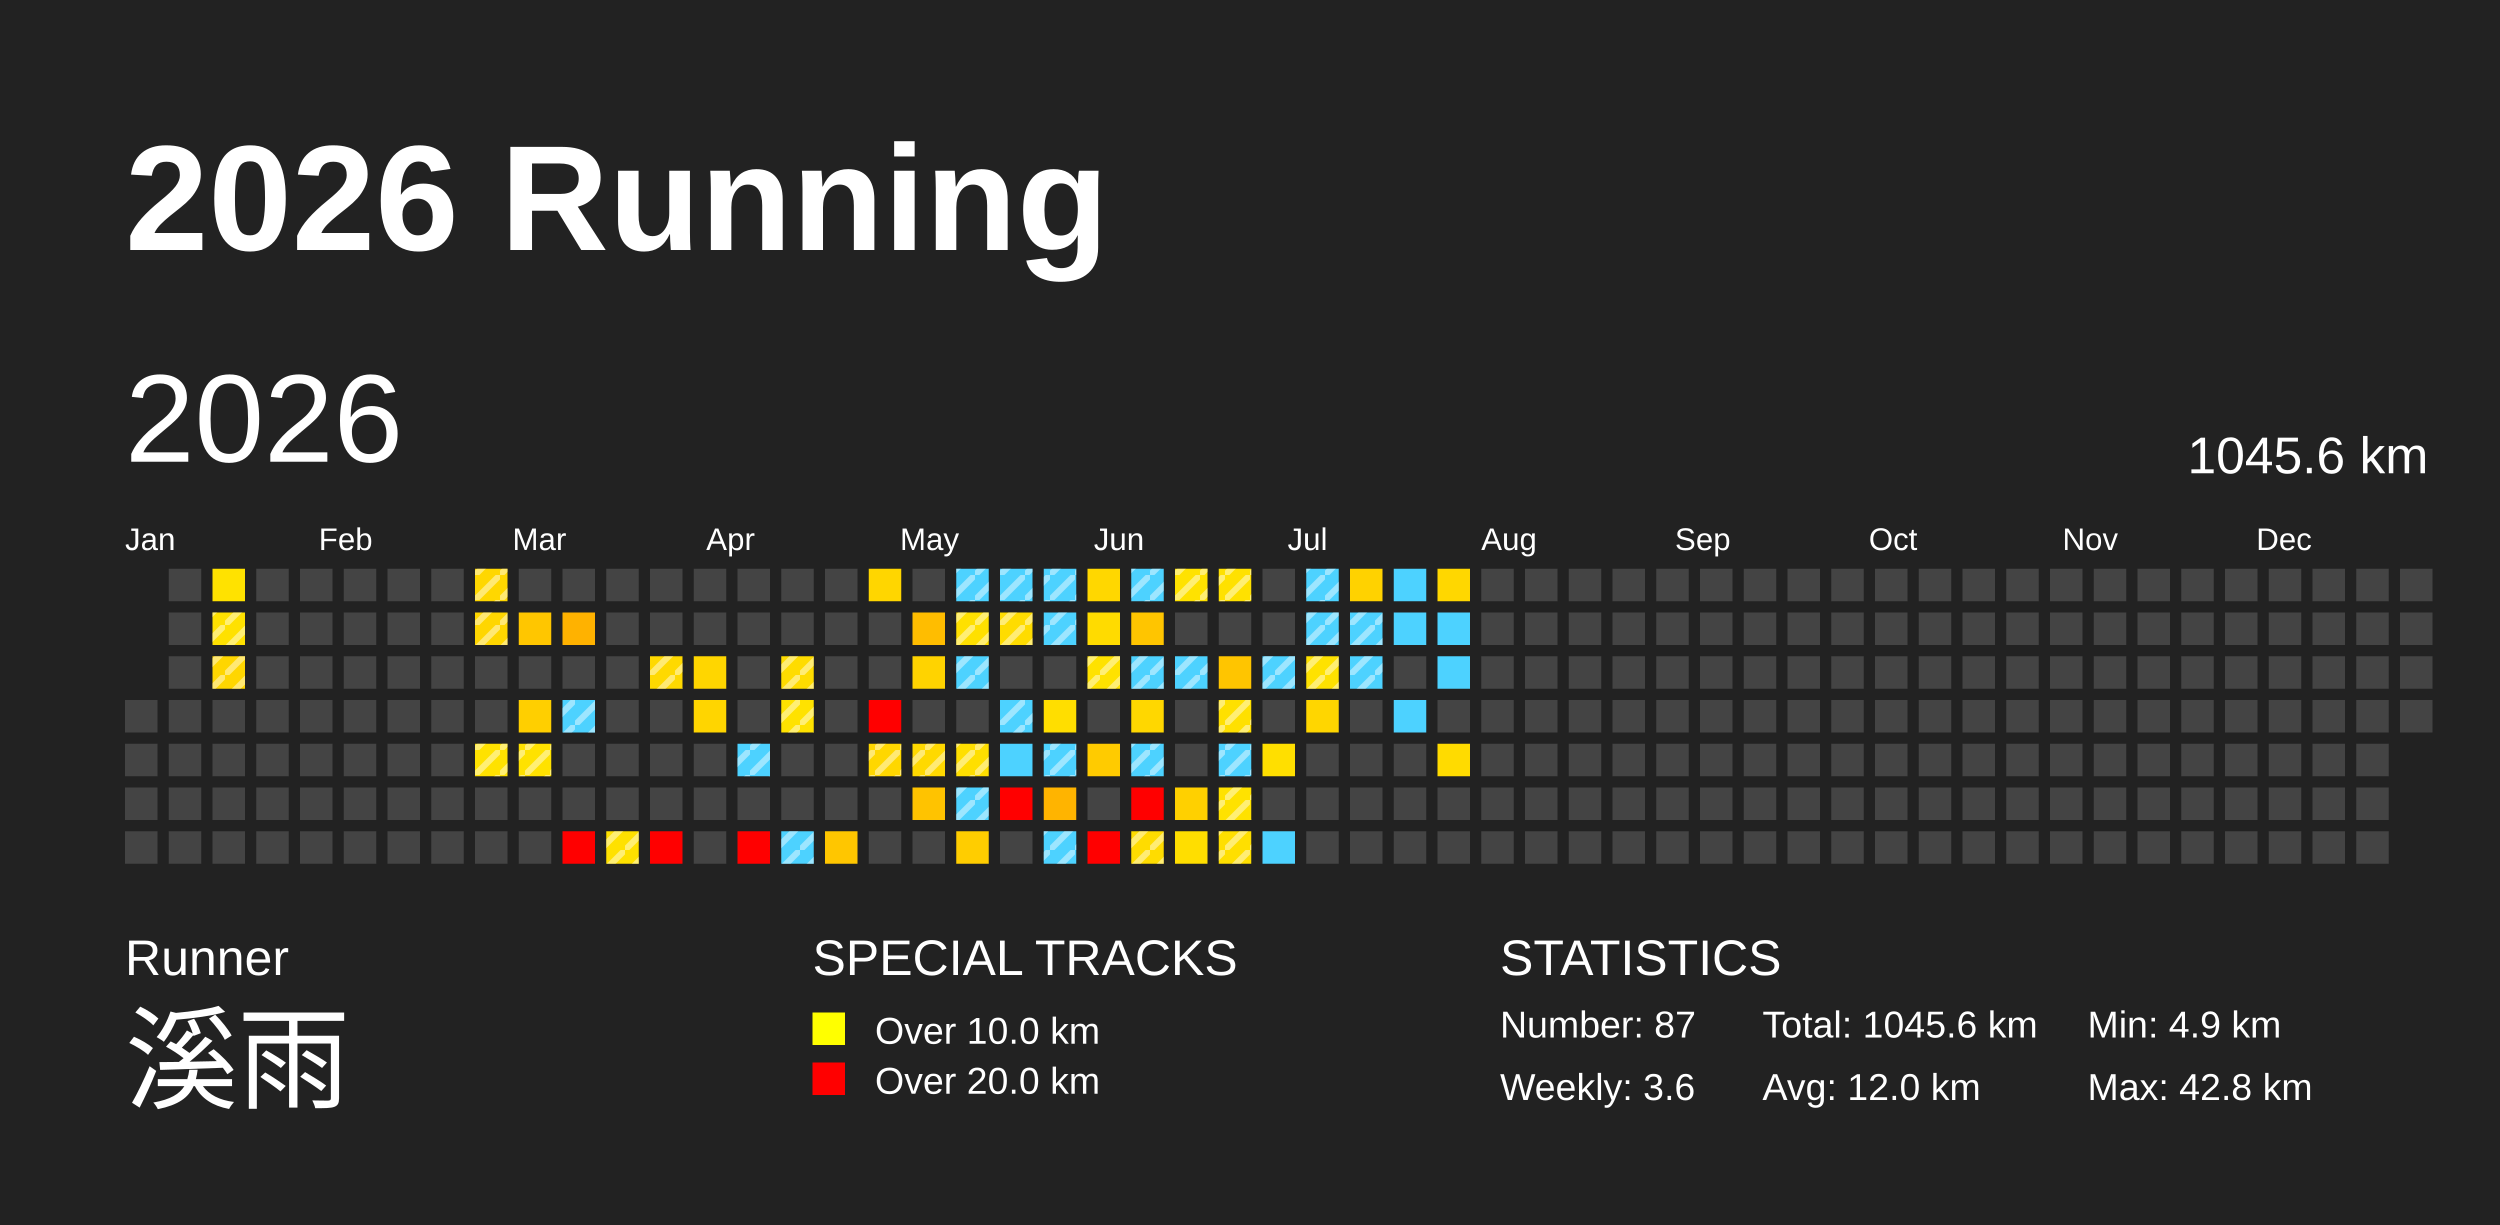
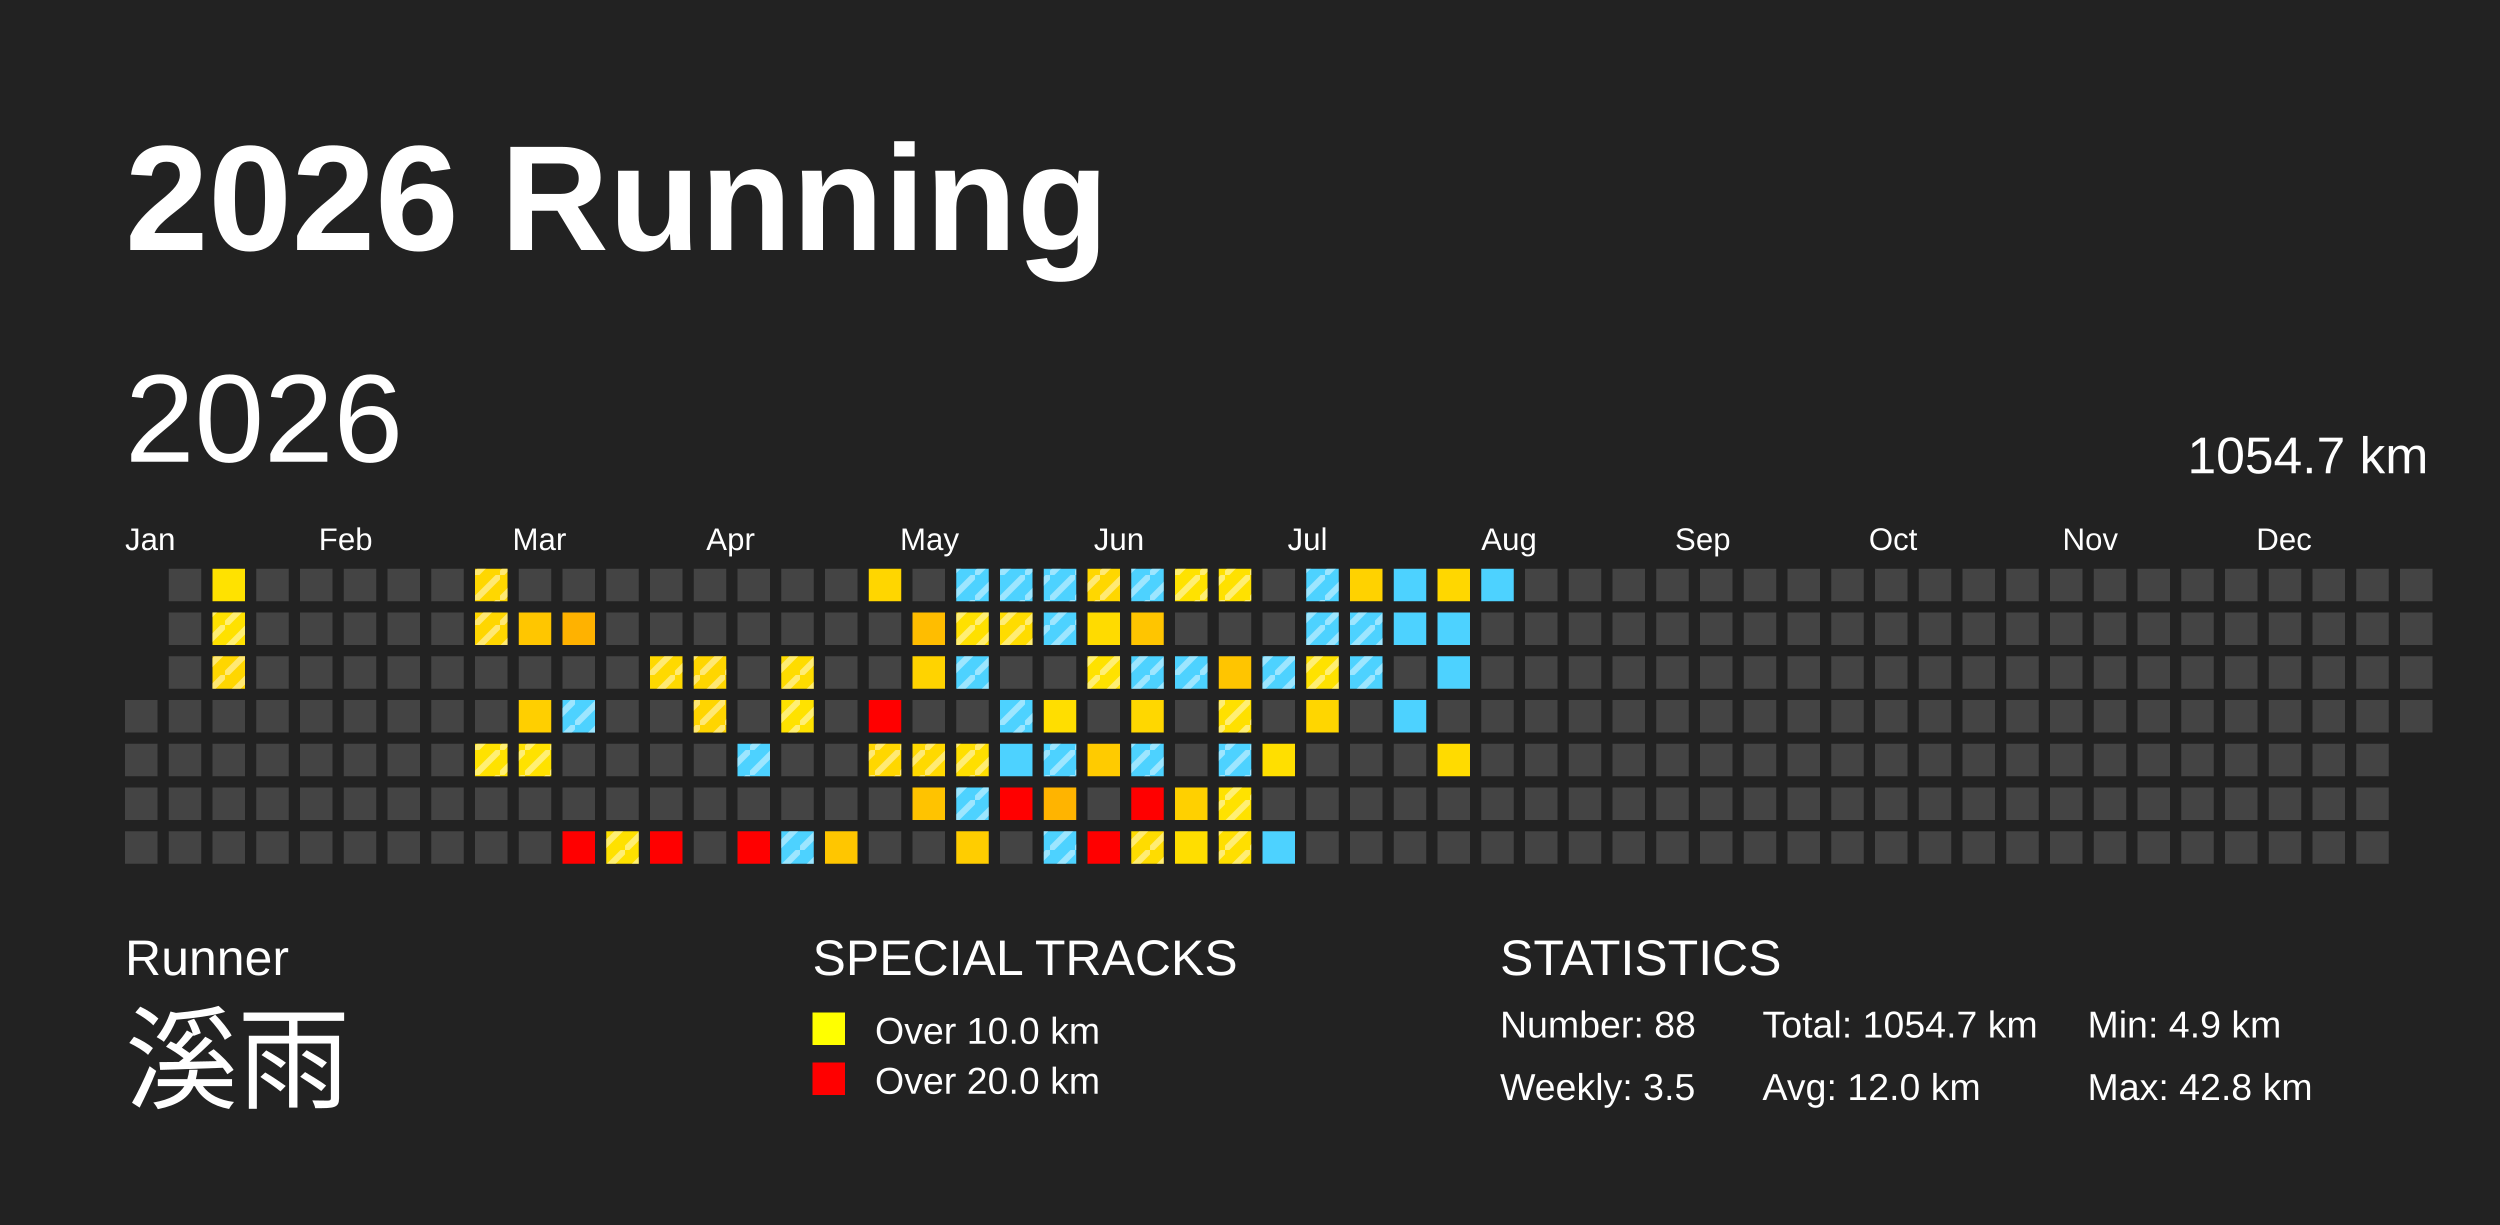
<svg xmlns="http://www.w3.org/2000/svg" baseProfile="full" height="98mm" version="1.1" viewBox="0,0,200,98" width="200mm">
  <defs>
    <pattern height="2" id="indoor-stripe" patternUnits="userSpaceOnUse" width="2">
      <line stroke="white" stroke-opacity="0.45" stroke-width="0.5" x1="0" x2="2" y1="2" y2="0" />
    </pattern>
  </defs>
  <rect fill="#222222" height="98" width="200" x="0" y="0" />
  <text fill="#FFFFFF" style="font-size:12px; font-family:Arial; font-weight:bold;" x="10" y="20">2026 Running</text>
  <text fill="#FFFFFF" style="font-size:4px; font-family:Arial" x="10" y="78">Runner</text>
  <text fill="#FFFFFF" style="font-size:9px; font-family:Arial" x="10" y="88">溪雨</text>
  <text fill="#FFFFFF" style="font-size:4px; font-family:Arial" x="65" y="78">SPECIAL TRACKS</text>
  <rect fill="yellow" height="2.6" width="2.6" x="65" y="81" />
  <text fill="#FFFFFF" style="font-size:3px; font-family:Arial" x="70" y="83.5">Over 10.0 km</text>
  <rect fill="red" height="2.6" width="2.6" x="65" y="85" />
  <text fill="#FFFFFF" style="font-size:3px; font-family:Arial" x="70" y="87.5">Over 20.0 km</text>
  <text fill="#FFFFFF" style="font-size:4px; font-family:Arial" x="120" y="78">STATISTICS</text>
-   <text fill="#FFFFFF" style="font-size:3px; font-family:Arial" x="120" y="83">Number: 87</text>
-   <text fill="#FFFFFF" style="font-size:3px; font-family:Arial" x="120" y="88">Weekly: 3.6</text>
-   <text fill="#FFFFFF" style="font-size:3px; font-family:Arial" x="141" y="83">Total: 1045.6 km</text>
+   <text fill="#FFFFFF" style="font-size:3px; font-family:Arial" x="120" y="83">Number: 88</text>
+   <text fill="#FFFFFF" style="font-size:3px; font-family:Arial" x="120" y="88">Weekly: 3.5</text>
+   <text fill="#FFFFFF" style="font-size:3px; font-family:Arial" x="141" y="83">Total: 1054.7 km</text>
  <text fill="#FFFFFF" style="font-size:3px; font-family:Arial" x="141" y="88">Avg: 12.0 km</text>
  <text fill="#FFFFFF" style="font-size:3px; font-family:Arial" x="167" y="83">Min: 4.9 km</text>
  <text fill="#FFFFFF" style="font-size:3px; font-family:Arial" x="167" y="88">Max: 42.8 km</text>
  <text dominant-baseline="hanging" fill="#FFFFFF" style="font-size:10.0px; font-family:Arial;" x="10" y="30">2026</text>
-   <text dominant-baseline="hanging" fill="#FFFFFF" style="font-size:4.125px; font-family:Arial;" x="175" y="35">1045.6 km</text>
+   <text dominant-baseline="hanging" fill="#FFFFFF" style="font-size:4.125px; font-family:Arial;" x="175" y="35">1054.7 km</text>
  <text fill="#FFFFFF" style="font-size:2.5px; font-family:Arial" x="10.0" y="44">Jan</text>
  <text fill="#FFFFFF" style="font-size:2.5px; font-family:Arial" x="25.5" y="44">Feb</text>
  <text fill="#FFFFFF" style="font-size:2.5px; font-family:Arial" x="41.0" y="44">Mar</text>
  <text fill="#FFFFFF" style="font-size:2.5px; font-family:Arial" x="56.5" y="44">Apr</text>
  <text fill="#FFFFFF" style="font-size:2.5px; font-family:Arial" x="72.0" y="44">May</text>
  <text fill="#FFFFFF" style="font-size:2.5px; font-family:Arial" x="87.5" y="44">Jun</text>
  <text fill="#FFFFFF" style="font-size:2.5px; font-family:Arial" x="103.0" y="44">Jul</text>
  <text fill="#FFFFFF" style="font-size:2.5px; font-family:Arial" x="118.5" y="44">Aug</text>
  <text fill="#FFFFFF" style="font-size:2.5px; font-family:Arial" x="134.0" y="44">Sep</text>
  <text fill="#FFFFFF" style="font-size:2.5px; font-family:Arial" x="149.5" y="44">Oct</text>
  <text fill="#FFFFFF" style="font-size:2.5px; font-family:Arial" x="165.0" y="44">Nov</text>
  <text fill="#FFFFFF" style="font-size:2.5px; font-family:Arial" x="180.5" y="44">Dec</text>
  <rect fill="#444444" height="2.6" width="2.6" x="10.0" y="56.0" />
  <rect fill="#444444" height="2.6" width="2.6" x="10.0" y="59.5" />
  <rect fill="#444444" height="2.6" width="2.6" x="10.0" y="63.0" />
  <rect fill="#444444" height="2.6" width="2.6" x="10.0" y="66.5" />
  <rect fill="#444444" height="2.6" width="2.6" x="13.5" y="45.5" />
  <rect fill="#444444" height="2.6" width="2.6" x="13.5" y="49.0" />
  <rect fill="#444444" height="2.6" width="2.6" x="13.5" y="52.5" />
  <rect fill="#444444" height="2.6" width="2.6" x="13.5" y="56.0" />
  <rect fill="#444444" height="2.6" width="2.6" x="13.5" y="59.5" />
  <rect fill="#444444" height="2.6" width="2.6" x="13.5" y="63.0" />
  <rect fill="#444444" height="2.6" width="2.6" x="13.5" y="66.5" />
  <rect fill="#ffe200" height="2.6" width="2.6" x="17.0" y="45.5" />
  <rect fill="#ffe100" height="2.6" width="2.6" x="17.0" y="49.0" />
  <rect fill="url(#indoor-stripe)" height="2.6" style="pointer-events: none;" width="2.6" x="17.0" y="49.0" />
  <rect fill="#ffd600" height="2.6" width="2.6" x="17.0" y="52.5" />
  <rect fill="url(#indoor-stripe)" height="2.6" style="pointer-events: none;" width="2.6" x="17.0" y="52.5" />
  <rect fill="#444444" height="2.6" width="2.6" x="17.0" y="56.0" />
  <rect fill="#444444" height="2.6" width="2.6" x="17.0" y="59.5" />
  <rect fill="#444444" height="2.6" width="2.6" x="17.0" y="63.0" />
  <rect fill="#444444" height="2.6" width="2.6" x="17.0" y="66.5" />
  <rect fill="#444444" height="2.6" width="2.6" x="20.5" y="45.5" />
  <rect fill="#444444" height="2.6" width="2.6" x="20.5" y="49.0" />
  <rect fill="#444444" height="2.6" width="2.6" x="20.5" y="52.5" />
  <rect fill="#444444" height="2.6" width="2.6" x="20.5" y="56.0" />
  <rect fill="#444444" height="2.6" width="2.6" x="20.5" y="59.5" />
  <rect fill="#444444" height="2.6" width="2.6" x="20.5" y="63.0" />
  <rect fill="#444444" height="2.6" width="2.6" x="20.5" y="66.5" />
  <rect fill="#444444" height="2.6" width="2.6" x="24.0" y="45.5" />
  <rect fill="#444444" height="2.6" width="2.6" x="24.0" y="49.0" />
  <rect fill="#444444" height="2.6" width="2.6" x="24.0" y="52.5" />
  <rect fill="#444444" height="2.6" width="2.6" x="24.0" y="56.0" />
  <rect fill="#444444" height="2.6" width="2.6" x="24.0" y="59.5" />
  <rect fill="#444444" height="2.6" width="2.6" x="24.0" y="63.0" />
  <rect fill="#444444" height="2.6" width="2.6" x="24.0" y="66.5" />
  <rect fill="#444444" height="2.6" width="2.6" x="27.5" y="45.5" />
  <rect fill="#444444" height="2.6" width="2.6" x="27.5" y="49.0" />
  <rect fill="#444444" height="2.6" width="2.6" x="27.5" y="52.5" />
  <rect fill="#444444" height="2.6" width="2.6" x="27.5" y="56.0" />
  <rect fill="#444444" height="2.6" width="2.6" x="27.5" y="59.5" />
  <rect fill="#444444" height="2.6" width="2.6" x="27.5" y="63.0" />
  <rect fill="#444444" height="2.6" width="2.6" x="27.5" y="66.5" />
  <rect fill="#444444" height="2.6" width="2.6" x="31.0" y="45.5" />
  <rect fill="#444444" height="2.6" width="2.6" x="31.0" y="49.0" />
  <rect fill="#444444" height="2.6" width="2.6" x="31.0" y="52.5" />
  <rect fill="#444444" height="2.6" width="2.6" x="31.0" y="56.0" />
  <rect fill="#444444" height="2.6" width="2.6" x="31.0" y="59.5" />
  <rect fill="#444444" height="2.6" width="2.6" x="31.0" y="63.0" />
  <rect fill="#444444" height="2.6" width="2.6" x="31.0" y="66.5" />
  <rect fill="#444444" height="2.6" width="2.6" x="34.5" y="45.5" />
  <rect fill="#444444" height="2.6" width="2.6" x="34.5" y="49.0" />
  <rect fill="#444444" height="2.6" width="2.6" x="34.5" y="52.5" />
  <rect fill="#444444" height="2.6" width="2.6" x="34.5" y="56.0" />
  <rect fill="#444444" height="2.6" width="2.6" x="34.5" y="59.5" />
  <rect fill="#444444" height="2.6" width="2.6" x="34.5" y="63.0" />
  <rect fill="#444444" height="2.6" width="2.6" x="34.5" y="66.5" />
  <rect fill="#ffd700" height="2.6" width="2.6" x="38.0" y="45.5" />
  <rect fill="url(#indoor-stripe)" height="2.6" style="pointer-events: none;" width="2.6" x="38.0" y="45.5" />
  <rect fill="#ffd600" height="2.6" width="2.6" x="38.0" y="49.0" />
  <rect fill="url(#indoor-stripe)" height="2.6" style="pointer-events: none;" width="2.6" x="38.0" y="49.0" />
  <rect fill="#444444" height="2.6" width="2.6" x="38.0" y="52.5" />
  <rect fill="#444444" height="2.6" width="2.6" x="38.0" y="56.0" />
  <rect fill="#ffe200" height="2.6" width="2.6" x="38.0" y="59.5" />
  <rect fill="url(#indoor-stripe)" height="2.6" style="pointer-events: none;" width="2.6" x="38.0" y="59.5" />
  <rect fill="#444444" height="2.6" width="2.6" x="38.0" y="63.0" />
  <rect fill="#444444" height="2.6" width="2.6" x="38.0" y="66.5" />
  <rect fill="#444444" height="2.6" width="2.6" x="41.5" y="45.5" />
  <rect fill="#ffc600" height="2.6" width="2.6" x="41.5" y="49.0" />
  <rect fill="#444444" height="2.6" width="2.6" x="41.5" y="52.5" />
  <rect fill="#ffcf00" height="2.6" width="2.6" x="41.5" y="56.0" />
  <rect fill="#ffe200" height="2.6" width="2.6" x="41.5" y="59.5" />
  <rect fill="url(#indoor-stripe)" height="2.6" style="pointer-events: none;" width="2.6" x="41.5" y="59.5" />
  <rect fill="#444444" height="2.6" width="2.6" x="41.5" y="63.0" />
  <rect fill="#444444" height="2.6" width="2.6" x="41.5" y="66.5" />
  <rect fill="#444444" height="2.6" width="2.6" x="45.0" y="45.5" />
  <rect fill="#ffb200" height="2.6" width="2.6" x="45.0" y="49.0" />
  <rect fill="#444444" height="2.6" width="2.6" x="45.0" y="52.5" />
  <rect fill="#4dd2ff" height="2.6" width="2.6" x="45.0" y="56.0" />
  <rect fill="url(#indoor-stripe)" height="2.6" style="pointer-events: none;" width="2.6" x="45.0" y="56.0" />
  <rect fill="#444444" height="2.6" width="2.6" x="45.0" y="59.5" />
  <rect fill="#444444" height="2.6" width="2.6" x="45.0" y="63.0" />
  <rect fill="red" height="2.6" width="2.6" x="45.0" y="66.5" />
  <rect fill="#444444" height="2.6" width="2.6" x="48.5" y="45.5" />
  <rect fill="#444444" height="2.6" width="2.6" x="48.5" y="49.0" />
  <rect fill="#444444" height="2.6" width="2.6" x="48.5" y="52.5" />
  <rect fill="#444444" height="2.6" width="2.6" x="48.5" y="56.0" />
  <rect fill="#444444" height="2.6" width="2.6" x="48.5" y="59.5" />
  <rect fill="#444444" height="2.6" width="2.6" x="48.5" y="63.0" />
  <rect fill="#ffe100" height="2.6" width="2.6" x="48.5" y="66.5" />
  <rect fill="url(#indoor-stripe)" height="2.6" style="pointer-events: none;" width="2.6" x="48.5" y="66.5" />
  <rect fill="#444444" height="2.6" width="2.6" x="52.0" y="45.5" />
  <rect fill="#444444" height="2.6" width="2.6" x="52.0" y="49.0" />
  <rect fill="#ffd900" height="2.6" width="2.6" x="52.0" y="52.5" />
  <rect fill="url(#indoor-stripe)" height="2.6" style="pointer-events: none;" width="2.6" x="52.0" y="52.5" />
  <rect fill="#444444" height="2.6" width="2.6" x="52.0" y="56.0" />
  <rect fill="#444444" height="2.6" width="2.6" x="52.0" y="59.5" />
  <rect fill="#444444" height="2.6" width="2.6" x="52.0" y="63.0" />
  <rect fill="red" height="2.6" width="2.6" x="52.0" y="66.5" />
  <rect fill="#444444" height="2.6" width="2.6" x="55.5" y="45.5" />
  <rect fill="#444444" height="2.6" width="2.6" x="55.5" y="49.0" />
  <rect fill="#ffd600" height="2.6" width="2.6" x="55.5" y="52.5" />
+   <rect fill="url(#indoor-stripe)" height="2.6" style="pointer-events: none;" width="2.6" x="55.5" y="52.5" />
  <rect fill="#ffd500" height="2.6" width="2.6" x="55.5" y="56.0" />
+   <rect fill="url(#indoor-stripe)" height="2.6" style="pointer-events: none;" width="2.6" x="55.5" y="56.0" />
  <rect fill="#444444" height="2.6" width="2.6" x="55.5" y="59.5" />
  <rect fill="#444444" height="2.6" width="2.6" x="55.5" y="63.0" />
  <rect fill="#444444" height="2.6" width="2.6" x="55.5" y="66.5" />
  <rect fill="#444444" height="2.6" width="2.6" x="59.0" y="45.5" />
  <rect fill="#444444" height="2.6" width="2.6" x="59.0" y="49.0" />
  <rect fill="#444444" height="2.6" width="2.6" x="59.0" y="52.5" />
  <rect fill="#444444" height="2.6" width="2.6" x="59.0" y="56.0" />
  <rect fill="#4dd2ff" height="2.6" width="2.6" x="59.0" y="59.5" />
  <rect fill="url(#indoor-stripe)" height="2.6" style="pointer-events: none;" width="2.6" x="59.0" y="59.5" />
  <rect fill="#444444" height="2.6" width="2.6" x="59.0" y="63.0" />
  <rect fill="red" height="2.6" width="2.6" x="59.0" y="66.5" />
  <rect fill="#444444" height="2.6" width="2.6" x="62.5" y="45.5" />
  <rect fill="#444444" height="2.6" width="2.6" x="62.5" y="49.0" />
  <rect fill="#ffdc00" height="2.6" width="2.6" x="62.5" y="52.5" />
  <rect fill="url(#indoor-stripe)" height="2.6" style="pointer-events: none;" width="2.6" x="62.5" y="52.5" />
  <rect fill="#ffe200" height="2.6" width="2.6" x="62.5" y="56.0" />
  <rect fill="url(#indoor-stripe)" height="2.6" style="pointer-events: none;" width="2.6" x="62.5" y="56.0" />
  <rect fill="#444444" height="2.6" width="2.6" x="62.5" y="59.5" />
  <rect fill="#444444" height="2.6" width="2.6" x="62.5" y="63.0" />
  <rect fill="#4dd2ff" height="2.6" width="2.6" x="62.5" y="66.5" />
  <rect fill="url(#indoor-stripe)" height="2.6" style="pointer-events: none;" width="2.6" x="62.5" y="66.5" />
  <rect fill="#444444" height="2.6" width="2.6" x="66.0" y="45.5" />
  <rect fill="#444444" height="2.6" width="2.6" x="66.0" y="49.0" />
  <rect fill="#444444" height="2.6" width="2.6" x="66.0" y="52.5" />
  <rect fill="#444444" height="2.6" width="2.6" x="66.0" y="56.0" />
  <rect fill="#444444" height="2.6" width="2.6" x="66.0" y="59.5" />
  <rect fill="#444444" height="2.6" width="2.6" x="66.0" y="63.0" />
  <rect fill="#ffc600" height="2.6" width="2.6" x="66.0" y="66.5" />
  <rect fill="#ffd600" height="2.6" width="2.6" x="69.5" y="45.5" />
  <rect fill="#444444" height="2.6" width="2.6" x="69.5" y="49.0" />
  <rect fill="#444444" height="2.6" width="2.6" x="69.5" y="52.5" />
  <rect fill="red" height="2.6" width="2.6" x="69.5" y="56.0" />
  <rect fill="#ffd700" height="2.6" width="2.6" x="69.5" y="59.5" />
  <rect fill="url(#indoor-stripe)" height="2.6" style="pointer-events: none;" width="2.6" x="69.5" y="59.5" />
  <rect fill="#444444" height="2.6" width="2.6" x="69.5" y="63.0" />
  <rect fill="#444444" height="2.6" width="2.6" x="69.5" y="66.5" />
  <rect fill="#444444" height="2.6" width="2.6" x="73.0" y="45.5" />
  <rect fill="#ffbd00" height="2.6" width="2.6" x="73.0" y="49.0" />
  <rect fill="#ffd300" height="2.6" width="2.6" x="73.0" y="52.5" />
  <rect fill="#444444" height="2.6" width="2.6" x="73.0" y="56.0" />
  <rect fill="#ffd900" height="2.6" width="2.6" x="73.0" y="59.5" />
  <rect fill="url(#indoor-stripe)" height="2.6" style="pointer-events: none;" width="2.6" x="73.0" y="59.5" />
  <rect fill="#ffc300" height="2.6" width="2.6" x="73.0" y="63.0" />
  <rect fill="#444444" height="2.6" width="2.6" x="73.0" y="66.5" />
  <rect fill="#4dd2ff" height="2.6" width="2.6" x="76.5" y="45.5" />
  <rect fill="url(#indoor-stripe)" height="2.6" style="pointer-events: none;" width="2.6" x="76.5" y="45.5" />
  <rect fill="#ffe000" height="2.6" width="2.6" x="76.5" y="49.0" />
  <rect fill="url(#indoor-stripe)" height="2.6" style="pointer-events: none;" width="2.6" x="76.5" y="49.0" />
  <rect fill="#4dd2ff" height="2.6" width="2.6" x="76.5" y="52.5" />
  <rect fill="url(#indoor-stripe)" height="2.6" style="pointer-events: none;" width="2.6" x="76.5" y="52.5" />
  <rect fill="#444444" height="2.6" width="2.6" x="76.5" y="56.0" />
  <rect fill="#ffdf00" height="2.6" width="2.6" x="76.5" y="59.5" />
  <rect fill="url(#indoor-stripe)" height="2.6" style="pointer-events: none;" width="2.6" x="76.5" y="59.5" />
  <rect fill="#4dd2ff" height="2.6" width="2.6" x="76.5" y="63.0" />
  <rect fill="url(#indoor-stripe)" height="2.6" style="pointer-events: none;" width="2.6" x="76.5" y="63.0" />
  <rect fill="#ffcd00" height="2.6" width="2.6" x="76.5" y="66.5" />
  <rect fill="#4dd2ff" height="2.6" width="2.6" x="80.0" y="45.5" />
  <rect fill="url(#indoor-stripe)" height="2.6" style="pointer-events: none;" width="2.6" x="80.0" y="45.5" />
  <rect fill="#ffdc00" height="2.6" width="2.6" x="80.0" y="49.0" />
  <rect fill="url(#indoor-stripe)" height="2.6" style="pointer-events: none;" width="2.6" x="80.0" y="49.0" />
  <rect fill="#444444" height="2.6" width="2.6" x="80.0" y="52.5" />
  <rect fill="#4dd2ff" height="2.6" width="2.6" x="80.0" y="56.0" />
  <rect fill="url(#indoor-stripe)" height="2.6" style="pointer-events: none;" width="2.6" x="80.0" y="56.0" />
  <rect fill="#4dd2ff" height="2.6" width="2.6" x="80.0" y="59.5" />
  <rect fill="red" height="2.6" width="2.6" x="80.0" y="63.0" />
  <rect fill="#444444" height="2.6" width="2.6" x="80.0" y="66.5" />
  <rect fill="#4dd2ff" height="2.6" width="2.6" x="83.5" y="45.5" />
  <rect fill="url(#indoor-stripe)" height="2.6" style="pointer-events: none;" width="2.6" x="83.5" y="45.5" />
  <rect fill="#4dd2ff" height="2.6" width="2.6" x="83.5" y="49.0" />
  <rect fill="url(#indoor-stripe)" height="2.6" style="pointer-events: none;" width="2.6" x="83.5" y="49.0" />
  <rect fill="#444444" height="2.6" width="2.6" x="83.5" y="52.5" />
  <rect fill="#ffde00" height="2.6" width="2.6" x="83.5" y="56.0" />
  <rect fill="#4dd2ff" height="2.6" width="2.6" x="83.5" y="59.5" />
  <rect fill="url(#indoor-stripe)" height="2.6" style="pointer-events: none;" width="2.6" x="83.5" y="59.5" />
  <rect fill="#ffb400" height="2.6" width="2.6" x="83.5" y="63.0" />
  <rect fill="#4dd2ff" height="2.6" width="2.6" x="83.5" y="66.5" />
  <rect fill="url(#indoor-stripe)" height="2.6" style="pointer-events: none;" width="2.6" x="83.5" y="66.5" />
  <rect fill="#ffd700" height="2.6" width="2.6" x="87.0" y="45.5" />
+   <rect fill="url(#indoor-stripe)" height="2.6" style="pointer-events: none;" width="2.6" x="87.0" y="45.5" />
  <rect fill="#ffdb00" height="2.6" width="2.6" x="87.0" y="49.0" />
  <rect fill="#ffe200" height="2.6" width="2.6" x="87.0" y="52.5" />
  <rect fill="url(#indoor-stripe)" height="2.6" style="pointer-events: none;" width="2.6" x="87.0" y="52.5" />
  <rect fill="#444444" height="2.6" width="2.6" x="87.0" y="56.0" />
  <rect fill="#ffcb00" height="2.6" width="2.6" x="87.0" y="59.5" />
  <rect fill="#444444" height="2.6" width="2.6" x="87.0" y="63.0" />
  <rect fill="red" height="2.6" width="2.6" x="87.0" y="66.5" />
  <rect fill="#4dd2ff" height="2.6" width="2.6" x="90.5" y="45.5" />
  <rect fill="url(#indoor-stripe)" height="2.6" style="pointer-events: none;" width="2.6" x="90.5" y="45.5" />
  <rect fill="#ffc500" height="2.6" width="2.6" x="90.5" y="49.0" />
  <rect fill="#4dd2ff" height="2.6" width="2.6" x="90.5" y="52.5" />
  <rect fill="url(#indoor-stripe)" height="2.6" style="pointer-events: none;" width="2.6" x="90.5" y="52.5" />
  <rect fill="#ffd700" height="2.6" width="2.6" x="90.5" y="56.0" />
  <rect fill="#4dd2ff" height="2.6" width="2.6" x="90.5" y="59.5" />
  <rect fill="url(#indoor-stripe)" height="2.6" style="pointer-events: none;" width="2.6" x="90.5" y="59.5" />
  <rect fill="red" height="2.6" width="2.6" x="90.5" y="63.0" />
  <rect fill="#ffdc00" height="2.6" width="2.6" x="90.5" y="66.5" />
  <rect fill="url(#indoor-stripe)" height="2.6" style="pointer-events: none;" width="2.6" x="90.5" y="66.5" />
  <rect fill="#ffe200" height="2.6" width="2.6" x="94.0" y="45.5" />
  <rect fill="url(#indoor-stripe)" height="2.6" style="pointer-events: none;" width="2.6" x="94.0" y="45.5" />
  <rect fill="#444444" height="2.6" width="2.6" x="94.0" y="49.0" />
  <rect fill="#4dd2ff" height="2.6" width="2.6" x="94.0" y="52.5" />
  <rect fill="url(#indoor-stripe)" height="2.6" style="pointer-events: none;" width="2.6" x="94.0" y="52.5" />
  <rect fill="#444444" height="2.6" width="2.6" x="94.0" y="56.0" />
  <rect fill="#444444" height="2.6" width="2.6" x="94.0" y="59.5" />
  <rect fill="#ffd000" height="2.6" width="2.6" x="94.0" y="63.0" />
  <rect fill="#ffde00" height="2.6" width="2.6" x="94.0" y="66.5" />
  <rect fill="#ffe100" height="2.6" width="2.6" x="97.5" y="45.5" />
  <rect fill="url(#indoor-stripe)" height="2.6" style="pointer-events: none;" width="2.6" x="97.5" y="45.5" />
  <rect fill="#444444" height="2.6" width="2.6" x="97.5" y="49.0" />
  <rect fill="#ffc500" height="2.6" width="2.6" x="97.5" y="52.5" />
  <rect fill="#ffe000" height="2.6" width="2.6" x="97.5" y="56.0" />
  <rect fill="url(#indoor-stripe)" height="2.6" style="pointer-events: none;" width="2.6" x="97.5" y="56.0" />
  <rect fill="#4dd2ff" height="2.6" width="2.6" x="97.5" y="59.5" />
  <rect fill="url(#indoor-stripe)" height="2.6" style="pointer-events: none;" width="2.6" x="97.5" y="59.5" />
  <rect fill="#ffe200" height="2.6" width="2.6" x="97.5" y="63.0" />
  <rect fill="url(#indoor-stripe)" height="2.6" style="pointer-events: none;" width="2.6" x="97.5" y="63.0" />
  <rect fill="#ffdf00" height="2.6" width="2.6" x="97.5" y="66.5" />
  <rect fill="url(#indoor-stripe)" height="2.6" style="pointer-events: none;" width="2.6" x="97.5" y="66.5" />
  <rect fill="#444444" height="2.6" width="2.6" x="101.0" y="45.5" />
  <rect fill="#444444" height="2.6" width="2.6" x="101.0" y="49.0" />
  <rect fill="#4dd2ff" height="2.6" width="2.6" x="101.0" y="52.5" />
  <rect fill="url(#indoor-stripe)" height="2.6" style="pointer-events: none;" width="2.6" x="101.0" y="52.5" />
  <rect fill="#444444" height="2.6" width="2.6" x="101.0" y="56.0" />
  <rect fill="#ffdf00" height="2.6" width="2.6" x="101.0" y="59.5" />
  <rect fill="#444444" height="2.6" width="2.6" x="101.0" y="63.0" />
  <rect fill="#4dd2ff" height="2.6" width="2.6" x="101.0" y="66.5" />
  <rect fill="#4dd2ff" height="2.6" width="2.6" x="104.5" y="45.5" />
  <rect fill="url(#indoor-stripe)" height="2.6" style="pointer-events: none;" width="2.6" x="104.5" y="45.5" />
  <rect fill="#4dd2ff" height="2.6" width="2.6" x="104.5" y="49.0" />
  <rect fill="url(#indoor-stripe)" height="2.6" style="pointer-events: none;" width="2.6" x="104.5" y="49.0" />
  <rect fill="#ffe200" height="2.6" width="2.6" x="104.5" y="52.5" />
  <rect fill="url(#indoor-stripe)" height="2.6" style="pointer-events: none;" width="2.6" x="104.5" y="52.5" />
  <rect fill="#ffd600" height="2.6" width="2.6" x="104.5" y="56.0" />
  <rect fill="#444444" height="2.6" width="2.6" x="104.5" y="59.5" />
  <rect fill="#444444" height="2.6" width="2.6" x="104.5" y="63.0" />
  <rect fill="#444444" height="2.6" width="2.6" x="104.5" y="66.5" />
  <rect fill="#ffd200" height="2.6" width="2.6" x="108.0" y="45.5" />
  <rect fill="#4dd2ff" height="2.6" width="2.6" x="108.0" y="49.0" />
  <rect fill="url(#indoor-stripe)" height="2.6" style="pointer-events: none;" width="2.6" x="108.0" y="49.0" />
  <rect fill="#4dd2ff" height="2.6" width="2.6" x="108.0" y="52.5" />
  <rect fill="url(#indoor-stripe)" height="2.6" style="pointer-events: none;" width="2.6" x="108.0" y="52.5" />
  <rect fill="#444444" height="2.6" width="2.6" x="108.0" y="56.0" />
  <rect fill="#444444" height="2.6" width="2.6" x="108.0" y="59.5" />
  <rect fill="#444444" height="2.6" width="2.6" x="108.0" y="63.0" />
  <rect fill="#444444" height="2.6" width="2.6" x="108.0" y="66.5" />
  <rect fill="#4dd2ff" height="2.6" width="2.6" x="111.5" y="45.5" />
  <rect fill="#4dd2ff" height="2.6" width="2.6" x="111.5" y="49.0" />
  <rect fill="#444444" height="2.6" width="2.6" x="111.5" y="52.5" />
  <rect fill="#4dd2ff" height="2.6" width="2.6" x="111.5" y="56.0" />
  <rect fill="#444444" height="2.6" width="2.6" x="111.5" y="59.5" />
  <rect fill="#444444" height="2.6" width="2.6" x="111.5" y="63.0" />
  <rect fill="#444444" height="2.6" width="2.6" x="111.5" y="66.5" />
  <rect fill="#ffd700" height="2.6" width="2.6" x="115.0" y="45.5" />
  <rect fill="#4dd2ff" height="2.6" width="2.6" x="115.0" y="49.0" />
  <rect fill="#4dd2ff" height="2.6" width="2.6" x="115.0" y="52.5" />
  <rect fill="#444444" height="2.6" width="2.6" x="115.0" y="56.0" />
  <rect fill="#ffdb00" height="2.6" width="2.6" x="115.0" y="59.5" />
  <rect fill="#444444" height="2.6" width="2.6" x="115.0" y="63.0" />
  <rect fill="#444444" height="2.6" width="2.6" x="115.0" y="66.5" />
-   <rect fill="#444444" height="2.6" width="2.6" x="118.5" y="45.5" />
+   <rect fill="#4dd2ff" height="2.6" width="2.6" x="118.5" y="45.5" />
  <rect fill="#444444" height="2.6" width="2.6" x="118.5" y="49.0" />
  <rect fill="#444444" height="2.6" width="2.6" x="118.5" y="52.5" />
  <rect fill="#444444" height="2.6" width="2.6" x="118.5" y="56.0" />
  <rect fill="#444444" height="2.6" width="2.6" x="118.5" y="59.5" />
  <rect fill="#444444" height="2.6" width="2.6" x="118.5" y="63.0" />
  <rect fill="#444444" height="2.6" width="2.6" x="118.5" y="66.5" />
  <rect fill="#444444" height="2.6" width="2.6" x="122.0" y="45.5" />
  <rect fill="#444444" height="2.6" width="2.6" x="122.0" y="49.0" />
  <rect fill="#444444" height="2.6" width="2.6" x="122.0" y="52.5" />
  <rect fill="#444444" height="2.6" width="2.6" x="122.0" y="56.0" />
  <rect fill="#444444" height="2.6" width="2.6" x="122.0" y="59.5" />
  <rect fill="#444444" height="2.6" width="2.6" x="122.0" y="63.0" />
  <rect fill="#444444" height="2.6" width="2.6" x="122.0" y="66.5" />
  <rect fill="#444444" height="2.6" width="2.6" x="125.5" y="45.5" />
  <rect fill="#444444" height="2.6" width="2.6" x="125.5" y="49.0" />
  <rect fill="#444444" height="2.6" width="2.6" x="125.5" y="52.5" />
  <rect fill="#444444" height="2.6" width="2.6" x="125.5" y="56.0" />
  <rect fill="#444444" height="2.6" width="2.6" x="125.5" y="59.5" />
  <rect fill="#444444" height="2.6" width="2.6" x="125.5" y="63.0" />
  <rect fill="#444444" height="2.6" width="2.6" x="125.5" y="66.5" />
  <rect fill="#444444" height="2.6" width="2.6" x="129.0" y="45.5" />
  <rect fill="#444444" height="2.6" width="2.6" x="129.0" y="49.0" />
  <rect fill="#444444" height="2.6" width="2.6" x="129.0" y="52.5" />
  <rect fill="#444444" height="2.6" width="2.6" x="129.0" y="56.0" />
  <rect fill="#444444" height="2.6" width="2.6" x="129.0" y="59.5" />
  <rect fill="#444444" height="2.6" width="2.6" x="129.0" y="63.0" />
  <rect fill="#444444" height="2.6" width="2.6" x="129.0" y="66.5" />
  <rect fill="#444444" height="2.6" width="2.6" x="132.5" y="45.5" />
  <rect fill="#444444" height="2.6" width="2.6" x="132.5" y="49.0" />
  <rect fill="#444444" height="2.6" width="2.6" x="132.5" y="52.5" />
  <rect fill="#444444" height="2.6" width="2.6" x="132.5" y="56.0" />
  <rect fill="#444444" height="2.6" width="2.6" x="132.5" y="59.5" />
  <rect fill="#444444" height="2.6" width="2.6" x="132.5" y="63.0" />
  <rect fill="#444444" height="2.6" width="2.6" x="132.5" y="66.5" />
  <rect fill="#444444" height="2.6" width="2.6" x="136.0" y="45.5" />
  <rect fill="#444444" height="2.6" width="2.6" x="136.0" y="49.0" />
  <rect fill="#444444" height="2.6" width="2.6" x="136.0" y="52.5" />
  <rect fill="#444444" height="2.6" width="2.6" x="136.0" y="56.0" />
  <rect fill="#444444" height="2.6" width="2.6" x="136.0" y="59.5" />
  <rect fill="#444444" height="2.6" width="2.6" x="136.0" y="63.0" />
  <rect fill="#444444" height="2.6" width="2.6" x="136.0" y="66.5" />
  <rect fill="#444444" height="2.6" width="2.6" x="139.5" y="45.5" />
  <rect fill="#444444" height="2.6" width="2.6" x="139.5" y="49.0" />
  <rect fill="#444444" height="2.6" width="2.6" x="139.5" y="52.5" />
  <rect fill="#444444" height="2.6" width="2.6" x="139.5" y="56.0" />
  <rect fill="#444444" height="2.6" width="2.6" x="139.5" y="59.5" />
  <rect fill="#444444" height="2.6" width="2.6" x="139.5" y="63.0" />
  <rect fill="#444444" height="2.6" width="2.6" x="139.5" y="66.5" />
  <rect fill="#444444" height="2.6" width="2.6" x="143.0" y="45.5" />
  <rect fill="#444444" height="2.6" width="2.6" x="143.0" y="49.0" />
  <rect fill="#444444" height="2.6" width="2.6" x="143.0" y="52.5" />
  <rect fill="#444444" height="2.6" width="2.6" x="143.0" y="56.0" />
  <rect fill="#444444" height="2.6" width="2.6" x="143.0" y="59.5" />
  <rect fill="#444444" height="2.6" width="2.6" x="143.0" y="63.0" />
  <rect fill="#444444" height="2.6" width="2.6" x="143.0" y="66.5" />
  <rect fill="#444444" height="2.6" width="2.6" x="146.5" y="45.5" />
  <rect fill="#444444" height="2.6" width="2.6" x="146.5" y="49.0" />
  <rect fill="#444444" height="2.6" width="2.6" x="146.5" y="52.5" />
  <rect fill="#444444" height="2.6" width="2.6" x="146.5" y="56.0" />
  <rect fill="#444444" height="2.6" width="2.6" x="146.5" y="59.5" />
  <rect fill="#444444" height="2.6" width="2.6" x="146.5" y="63.0" />
  <rect fill="#444444" height="2.6" width="2.6" x="146.5" y="66.5" />
  <rect fill="#444444" height="2.6" width="2.6" x="150.0" y="45.5" />
  <rect fill="#444444" height="2.6" width="2.6" x="150.0" y="49.0" />
  <rect fill="#444444" height="2.6" width="2.6" x="150.0" y="52.5" />
  <rect fill="#444444" height="2.6" width="2.6" x="150.0" y="56.0" />
  <rect fill="#444444" height="2.6" width="2.6" x="150.0" y="59.5" />
  <rect fill="#444444" height="2.6" width="2.6" x="150.0" y="63.0" />
  <rect fill="#444444" height="2.6" width="2.6" x="150.0" y="66.5" />
  <rect fill="#444444" height="2.6" width="2.6" x="153.5" y="45.5" />
  <rect fill="#444444" height="2.6" width="2.6" x="153.5" y="49.0" />
  <rect fill="#444444" height="2.6" width="2.6" x="153.5" y="52.5" />
  <rect fill="#444444" height="2.6" width="2.6" x="153.5" y="56.0" />
  <rect fill="#444444" height="2.6" width="2.6" x="153.5" y="59.5" />
  <rect fill="#444444" height="2.6" width="2.6" x="153.5" y="63.0" />
  <rect fill="#444444" height="2.6" width="2.6" x="153.5" y="66.5" />
  <rect fill="#444444" height="2.6" width="2.6" x="157.0" y="45.5" />
  <rect fill="#444444" height="2.6" width="2.6" x="157.0" y="49.0" />
  <rect fill="#444444" height="2.6" width="2.6" x="157.0" y="52.5" />
  <rect fill="#444444" height="2.6" width="2.6" x="157.0" y="56.0" />
  <rect fill="#444444" height="2.6" width="2.6" x="157.0" y="59.5" />
  <rect fill="#444444" height="2.6" width="2.6" x="157.0" y="63.0" />
  <rect fill="#444444" height="2.6" width="2.6" x="157.0" y="66.5" />
  <rect fill="#444444" height="2.6" width="2.6" x="160.5" y="45.5" />
  <rect fill="#444444" height="2.6" width="2.6" x="160.5" y="49.0" />
  <rect fill="#444444" height="2.6" width="2.6" x="160.5" y="52.5" />
  <rect fill="#444444" height="2.6" width="2.6" x="160.5" y="56.0" />
  <rect fill="#444444" height="2.6" width="2.6" x="160.5" y="59.5" />
  <rect fill="#444444" height="2.6" width="2.6" x="160.5" y="63.0" />
  <rect fill="#444444" height="2.6" width="2.6" x="160.5" y="66.5" />
  <rect fill="#444444" height="2.6" width="2.6" x="164.0" y="45.5" />
  <rect fill="#444444" height="2.6" width="2.6" x="164.0" y="49.0" />
  <rect fill="#444444" height="2.6" width="2.6" x="164.0" y="52.5" />
  <rect fill="#444444" height="2.6" width="2.6" x="164.0" y="56.0" />
  <rect fill="#444444" height="2.6" width="2.6" x="164.0" y="59.5" />
  <rect fill="#444444" height="2.6" width="2.6" x="164.0" y="63.0" />
  <rect fill="#444444" height="2.6" width="2.6" x="164.0" y="66.5" />
  <rect fill="#444444" height="2.6" width="2.6" x="167.5" y="45.5" />
  <rect fill="#444444" height="2.6" width="2.6" x="167.5" y="49.0" />
  <rect fill="#444444" height="2.6" width="2.6" x="167.5" y="52.5" />
  <rect fill="#444444" height="2.6" width="2.6" x="167.5" y="56.0" />
  <rect fill="#444444" height="2.6" width="2.6" x="167.5" y="59.5" />
  <rect fill="#444444" height="2.6" width="2.6" x="167.5" y="63.0" />
  <rect fill="#444444" height="2.6" width="2.6" x="167.5" y="66.5" />
  <rect fill="#444444" height="2.6" width="2.6" x="171.0" y="45.5" />
  <rect fill="#444444" height="2.6" width="2.6" x="171.0" y="49.0" />
  <rect fill="#444444" height="2.6" width="2.6" x="171.0" y="52.5" />
  <rect fill="#444444" height="2.6" width="2.6" x="171.0" y="56.0" />
  <rect fill="#444444" height="2.6" width="2.6" x="171.0" y="59.5" />
  <rect fill="#444444" height="2.6" width="2.6" x="171.0" y="63.0" />
  <rect fill="#444444" height="2.6" width="2.6" x="171.0" y="66.5" />
  <rect fill="#444444" height="2.6" width="2.6" x="174.5" y="45.5" />
  <rect fill="#444444" height="2.6" width="2.6" x="174.5" y="49.0" />
  <rect fill="#444444" height="2.6" width="2.6" x="174.5" y="52.5" />
  <rect fill="#444444" height="2.6" width="2.6" x="174.5" y="56.0" />
  <rect fill="#444444" height="2.6" width="2.6" x="174.5" y="59.5" />
  <rect fill="#444444" height="2.6" width="2.6" x="174.5" y="63.0" />
  <rect fill="#444444" height="2.6" width="2.6" x="174.5" y="66.5" />
  <rect fill="#444444" height="2.6" width="2.6" x="178.0" y="45.5" />
  <rect fill="#444444" height="2.6" width="2.6" x="178.0" y="49.0" />
  <rect fill="#444444" height="2.6" width="2.6" x="178.0" y="52.5" />
  <rect fill="#444444" height="2.6" width="2.6" x="178.0" y="56.0" />
  <rect fill="#444444" height="2.6" width="2.6" x="178.0" y="59.5" />
  <rect fill="#444444" height="2.6" width="2.6" x="178.0" y="63.0" />
  <rect fill="#444444" height="2.6" width="2.6" x="178.0" y="66.5" />
  <rect fill="#444444" height="2.6" width="2.6" x="181.5" y="45.5" />
  <rect fill="#444444" height="2.6" width="2.6" x="181.5" y="49.0" />
  <rect fill="#444444" height="2.6" width="2.6" x="181.5" y="52.5" />
  <rect fill="#444444" height="2.6" width="2.6" x="181.5" y="56.0" />
  <rect fill="#444444" height="2.6" width="2.6" x="181.5" y="59.5" />
  <rect fill="#444444" height="2.6" width="2.6" x="181.5" y="63.0" />
  <rect fill="#444444" height="2.6" width="2.6" x="181.5" y="66.5" />
  <rect fill="#444444" height="2.6" width="2.6" x="185.0" y="45.5" />
  <rect fill="#444444" height="2.6" width="2.6" x="185.0" y="49.0" />
  <rect fill="#444444" height="2.6" width="2.6" x="185.0" y="52.5" />
  <rect fill="#444444" height="2.6" width="2.6" x="185.0" y="56.0" />
  <rect fill="#444444" height="2.6" width="2.6" x="185.0" y="59.5" />
  <rect fill="#444444" height="2.6" width="2.6" x="185.0" y="63.0" />
  <rect fill="#444444" height="2.6" width="2.6" x="185.0" y="66.5" />
  <rect fill="#444444" height="2.6" width="2.6" x="188.5" y="45.5" />
  <rect fill="#444444" height="2.6" width="2.6" x="188.5" y="49.0" />
  <rect fill="#444444" height="2.6" width="2.6" x="188.5" y="52.5" />
  <rect fill="#444444" height="2.6" width="2.6" x="188.5" y="56.0" />
  <rect fill="#444444" height="2.6" width="2.6" x="188.5" y="59.5" />
  <rect fill="#444444" height="2.6" width="2.6" x="188.5" y="63.0" />
  <rect fill="#444444" height="2.6" width="2.6" x="188.5" y="66.5" />
  <rect fill="#444444" height="2.6" width="2.6" x="192.0" y="45.5" />
  <rect fill="#444444" height="2.6" width="2.6" x="192.0" y="49.0" />
  <rect fill="#444444" height="2.6" width="2.6" x="192.0" y="52.5" />
  <rect fill="#444444" height="2.6" width="2.6" x="192.0" y="56.0" />
</svg>
